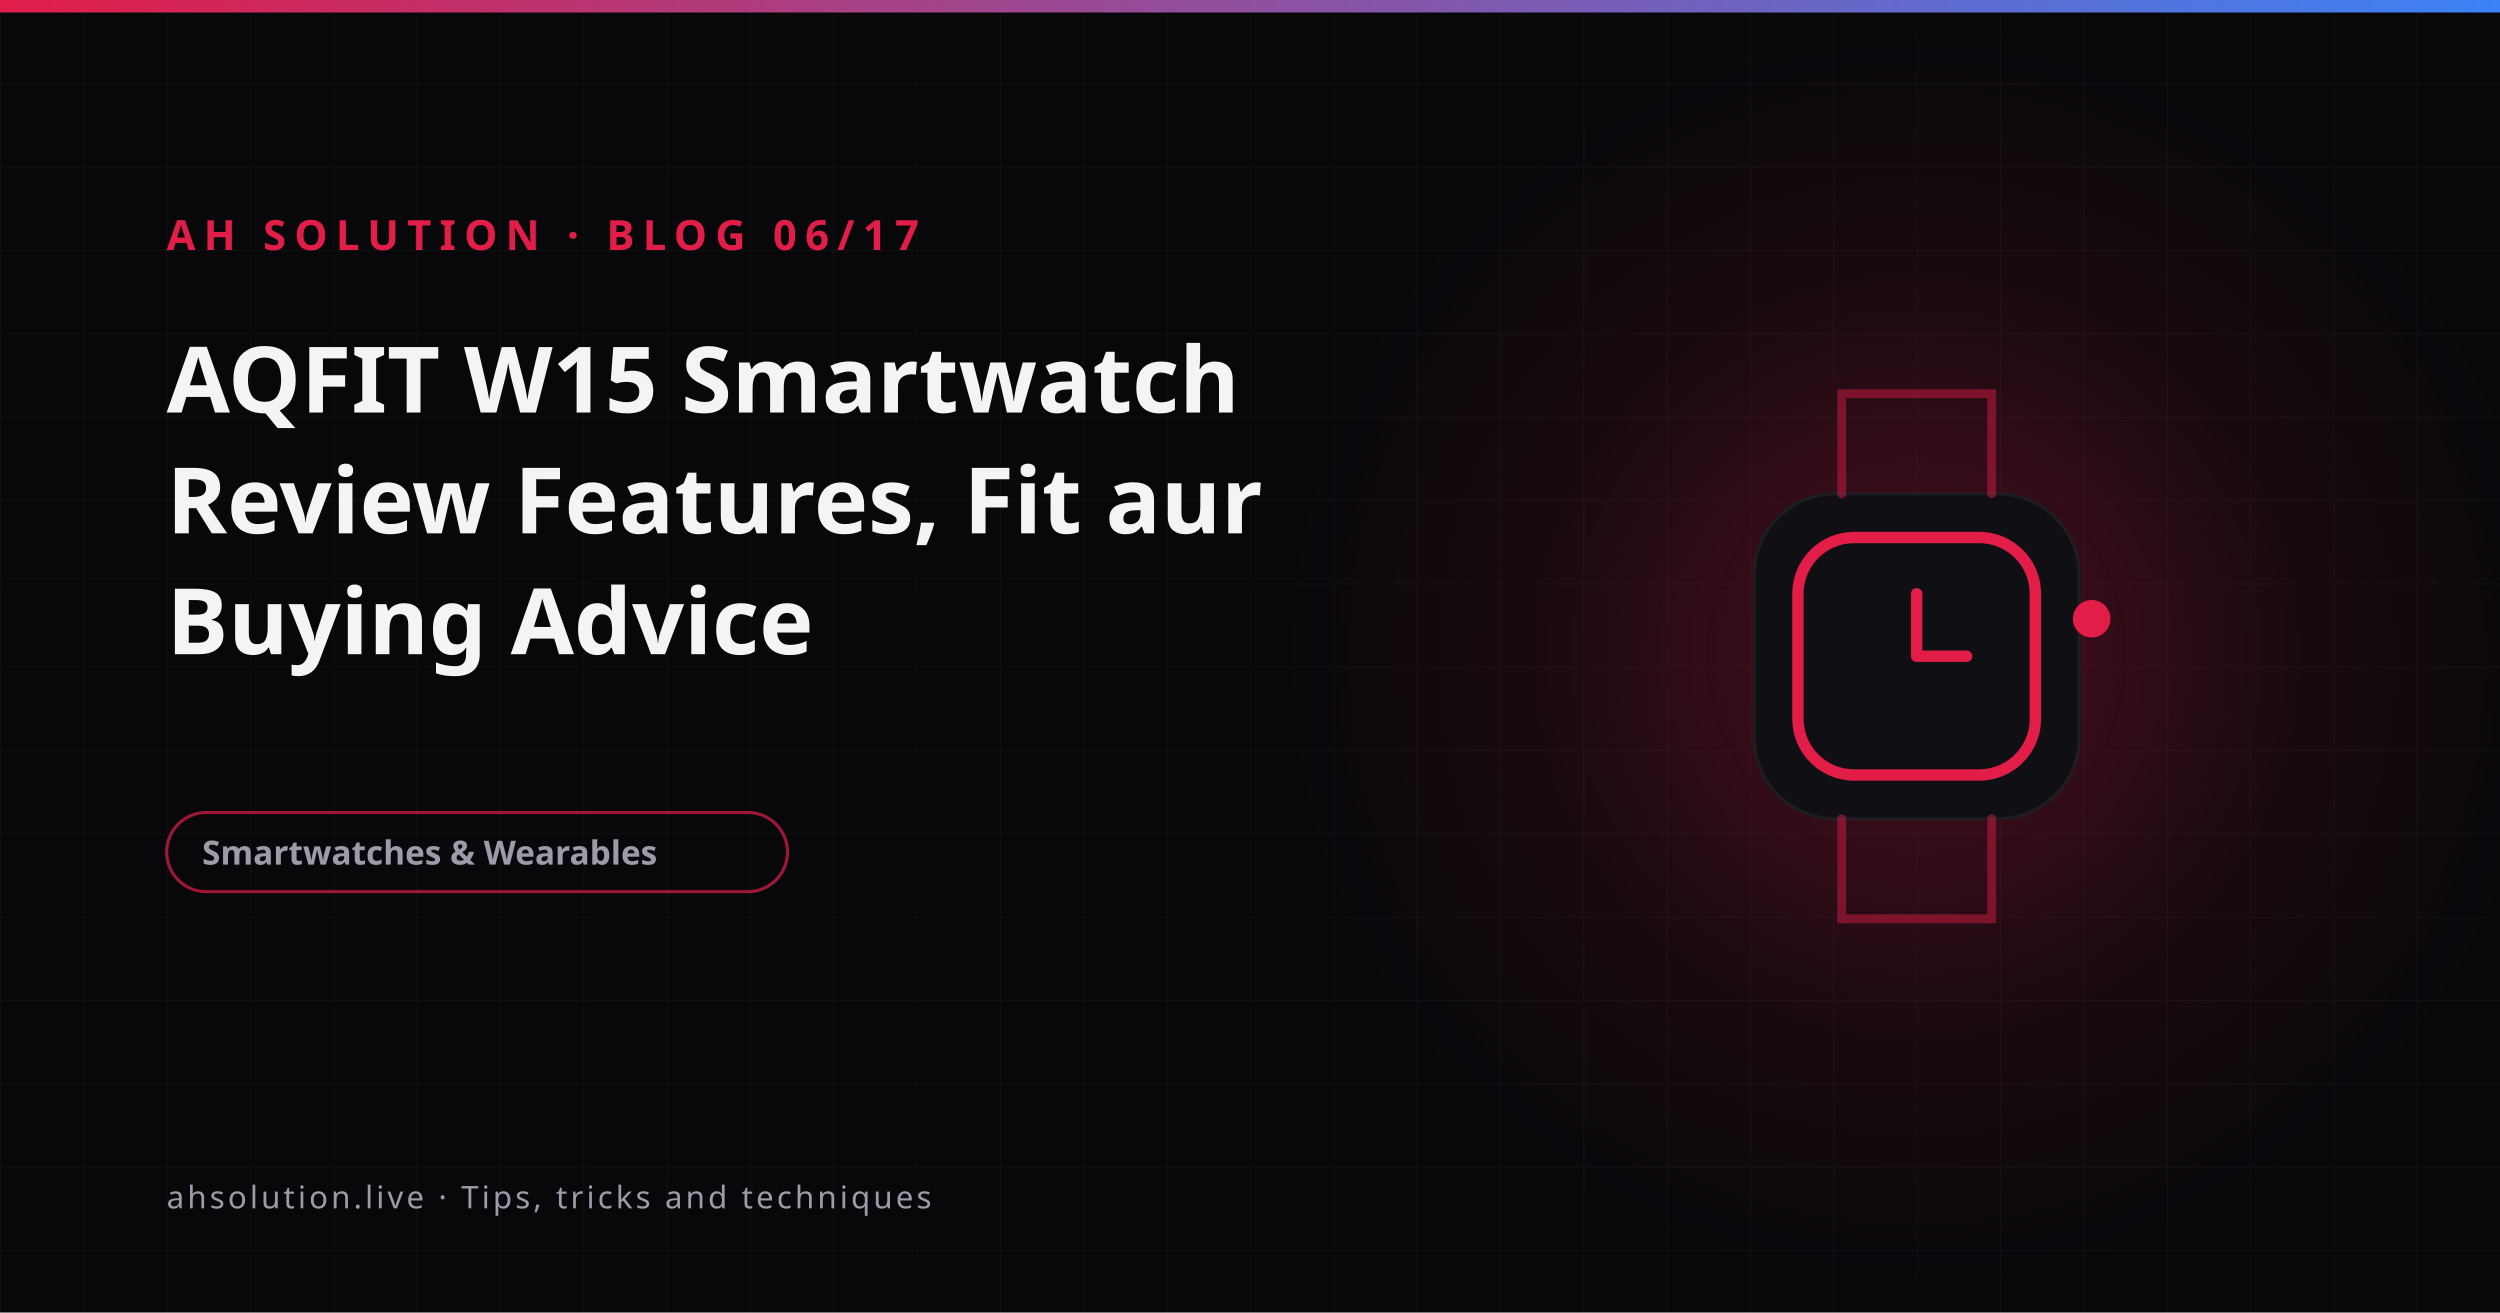
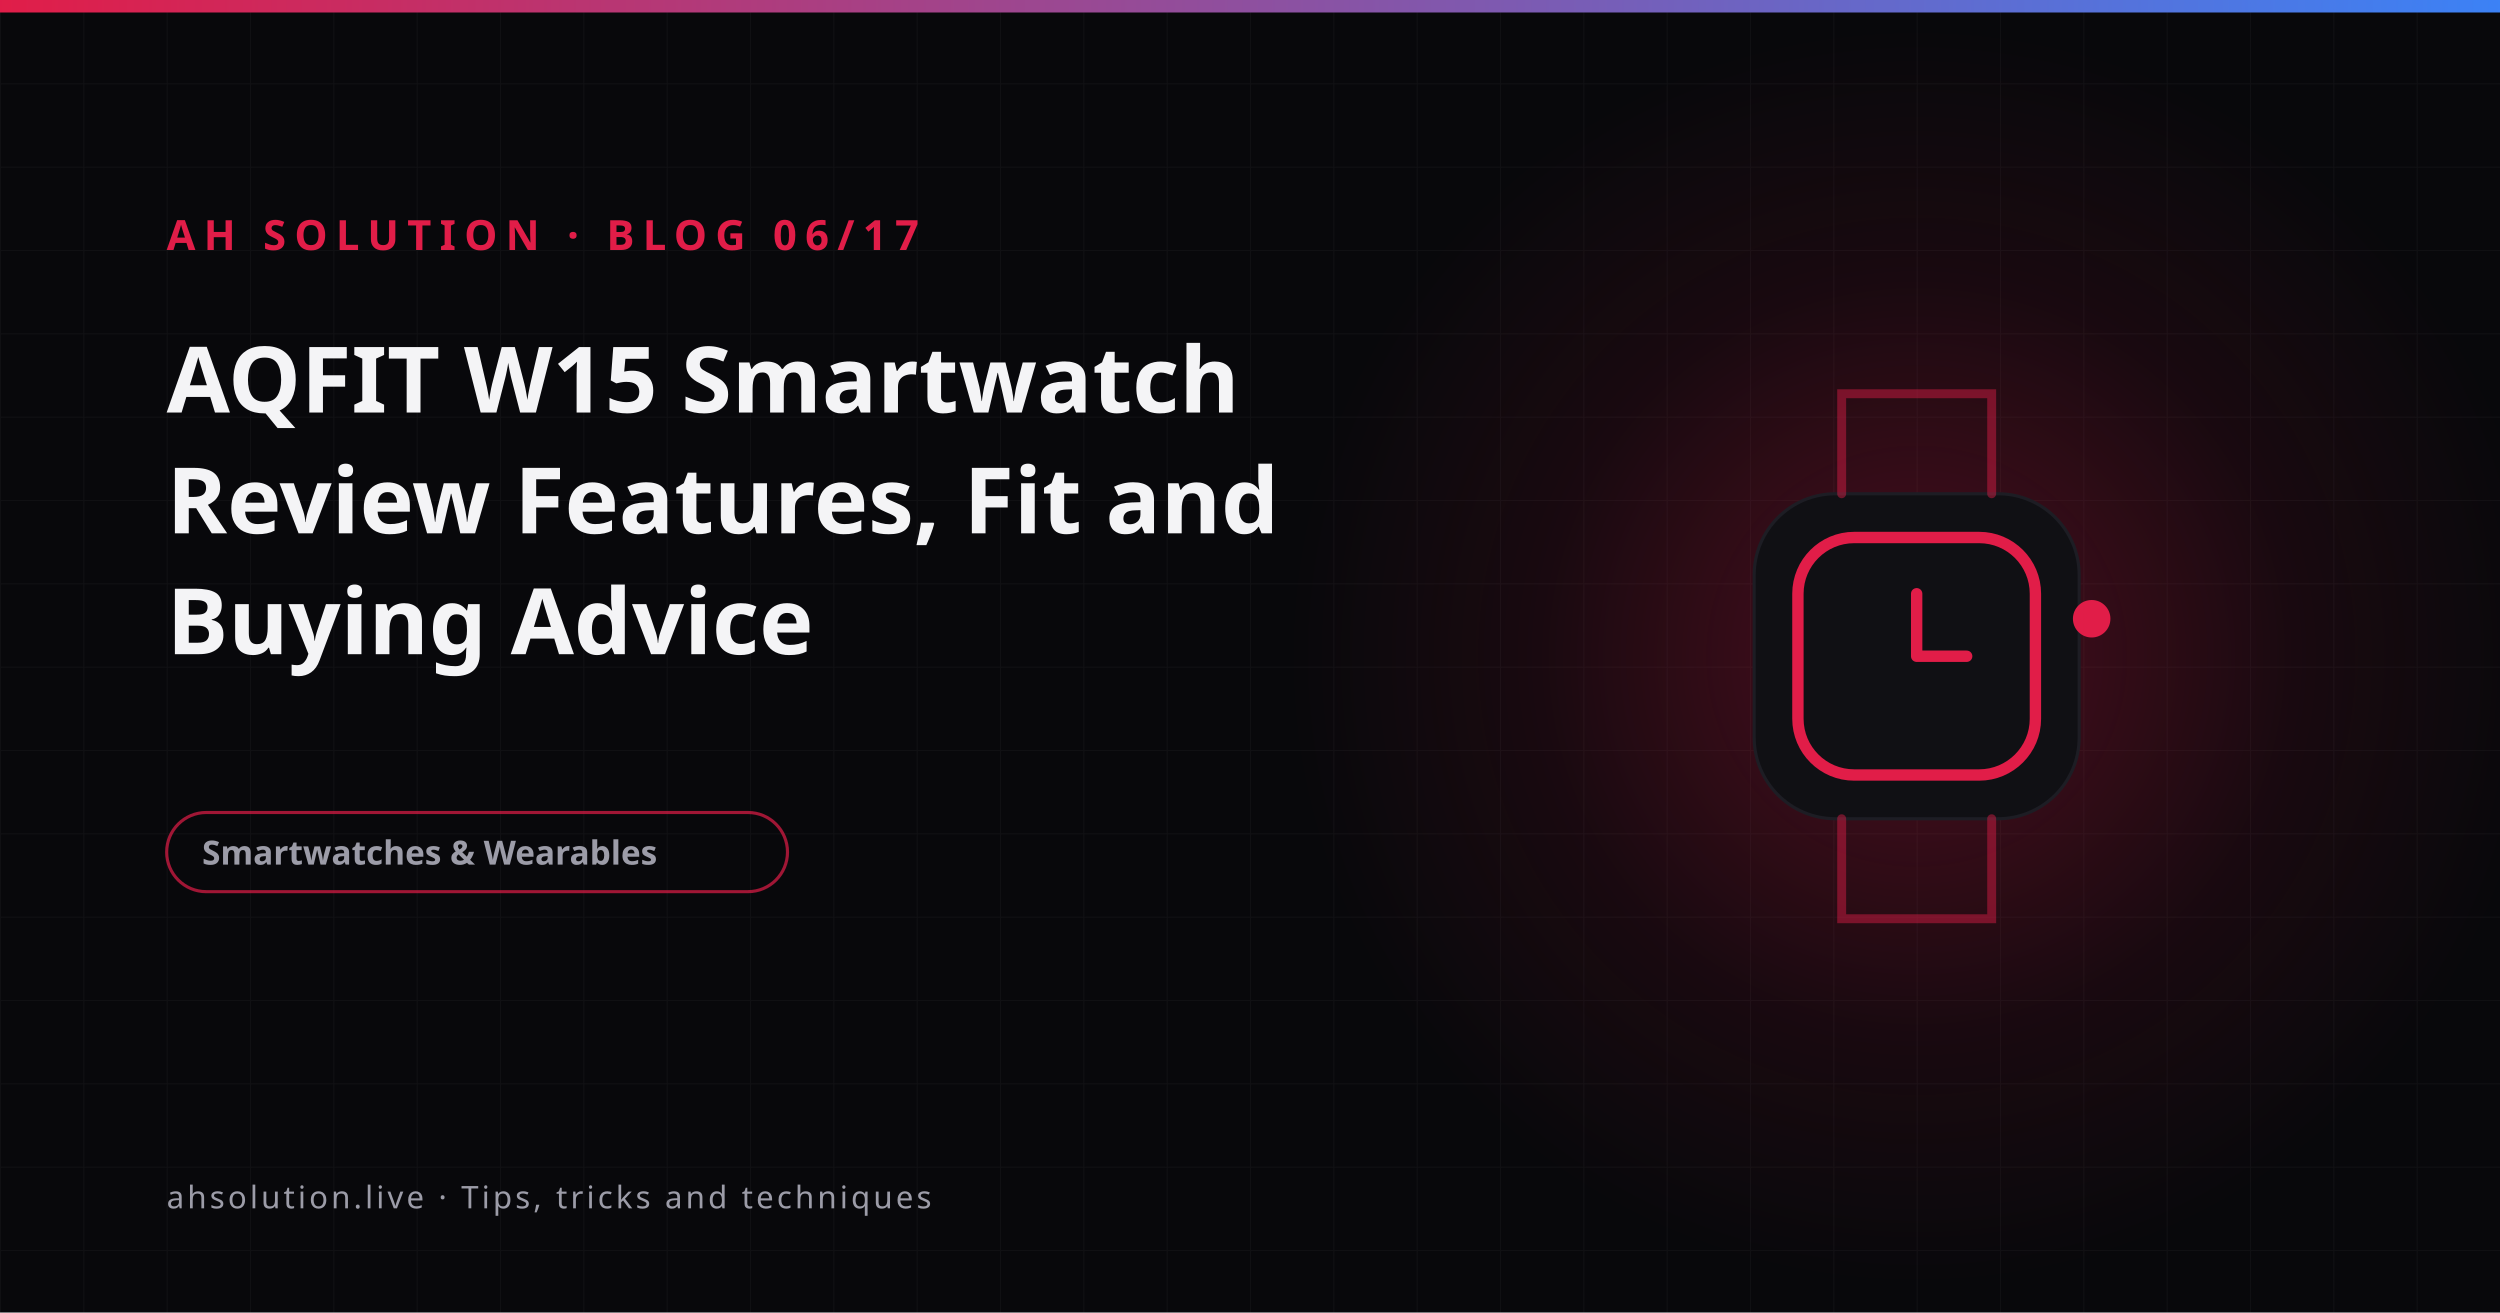
- <svg xmlns="http://www.w3.org/2000/svg" width="1200" height="630" viewBox="0 0 1200 630" role="img" aria-label="AH Solution editorial cover — AQFIT W15 Smartwatch Review: Features, Fit aur Buying Advice">
+ <svg xmlns="http://www.w3.org/2000/svg" width="1200" height="630" viewBox="0 0 1200 630" role="img" aria-label="AH Solution editorial cover — AQFIT W15 Smartwatch Review: Features, Fit and Buying Advice">
  <defs>
    <radialGradient id="glow" cx="50%" cy="50%" r="50%">
      <stop offset="0%" stop-color="#E11D48" stop-opacity="0.32" />
      <stop offset="60%" stop-color="#E11D48" stop-opacity="0.08" />
      <stop offset="100%" stop-color="#E11D48" stop-opacity="0" />
    </radialGradient>
    <linearGradient id="bar" x1="0" y1="0" x2="1" y2="0">
      <stop offset="0%" stop-color="#E11D48" />
      <stop offset="100%" stop-color="#3B82F6" />
    </linearGradient>
    <pattern id="grid" width="40" height="40" patternUnits="userSpaceOnUse">
      <path d="M40 0H0V40" fill="none" stroke="#FFFFFF" stroke-opacity="0.035" stroke-width="1" />
    </pattern>
  </defs>
  <rect width="1200" height="630" fill="#08080B" />
  <rect width="1200" height="630" fill="url(#grid)" />
  <circle cx="920" cy="315" r="300" fill="url(#glow)" />
  <rect x="0" y="0" width="1200" height="6" fill="url(#bar)" />
  <text x="80" y="120" font-family="Manrope, 'Segoe UI', system-ui, sans-serif" font-size="20" font-weight="700" letter-spacing="4" fill="#E11D48">AH SOLUTION · BLOG 06/17</text>
  <text x="80" y="198" font-family="Manrope, 'Segoe UI', system-ui, sans-serif" font-size="44" font-weight="800" fill="#F4F4F6">AQFIT W15 Smartwatch</text>
-   <text x="80" y="256" font-family="Manrope, 'Segoe UI', system-ui, sans-serif" font-size="44" font-weight="800" fill="#F4F4F6">Review Features, Fit aur</text>
+   <text x="80" y="256" font-family="Manrope, 'Segoe UI', system-ui, sans-serif" font-size="44" font-weight="800" fill="#F4F4F6">Review Features, Fit and</text>
  <text x="80" y="314" font-family="Manrope, 'Segoe UI', system-ui, sans-serif" font-size="44" font-weight="800" fill="#F4F4F6">Buying Advice</text>
  <rect x="80" y="390" width="298" height="38" rx="19" fill="none" stroke="#E11D48" stroke-opacity="0.7" stroke-width="1.5" />
  <text x="97" y="415" font-family="Manrope, 'Segoe UI', system-ui, sans-serif" font-size="16" font-weight="600" fill="#9C9CA8">Smartwatches &amp; Wearables</text>
  <rect x="842" y="237" width="156" height="156" rx="39" fill="#101014" stroke="#1D1D24" stroke-width="1.5" />
  <rect x="863" y="258" width="114" height="114" rx="27" fill="none" stroke="#E11D48" stroke-width="5.455" stroke-linecap="round" stroke-linejoin="round" />
  <path d="M884 237 v-48 h72 v48" fill="none" stroke="#E11D48" stroke-opacity="0.45" stroke-width="4.286" stroke-linecap="round" />
  <path d="M884 393 v48 h72 v-48" fill="none" stroke="#E11D48" stroke-opacity="0.45" stroke-width="4.286" stroke-linecap="round" />
  <path d="M920 285 v30 h24" fill="none" stroke="#E11D48" stroke-width="5.455" stroke-linecap="round" stroke-linejoin="round" />
  <circle cx="1004" cy="297" r="9" fill="#E11D48" />
  <text x="80" y="580" font-family="Manrope, 'Segoe UI', system-ui, sans-serif" font-size="15" font-weight="500" letter-spacing="1.5" fill="#9C9CA8">ahsolution.live · Tips, tricks and techniques</text>
</svg>
